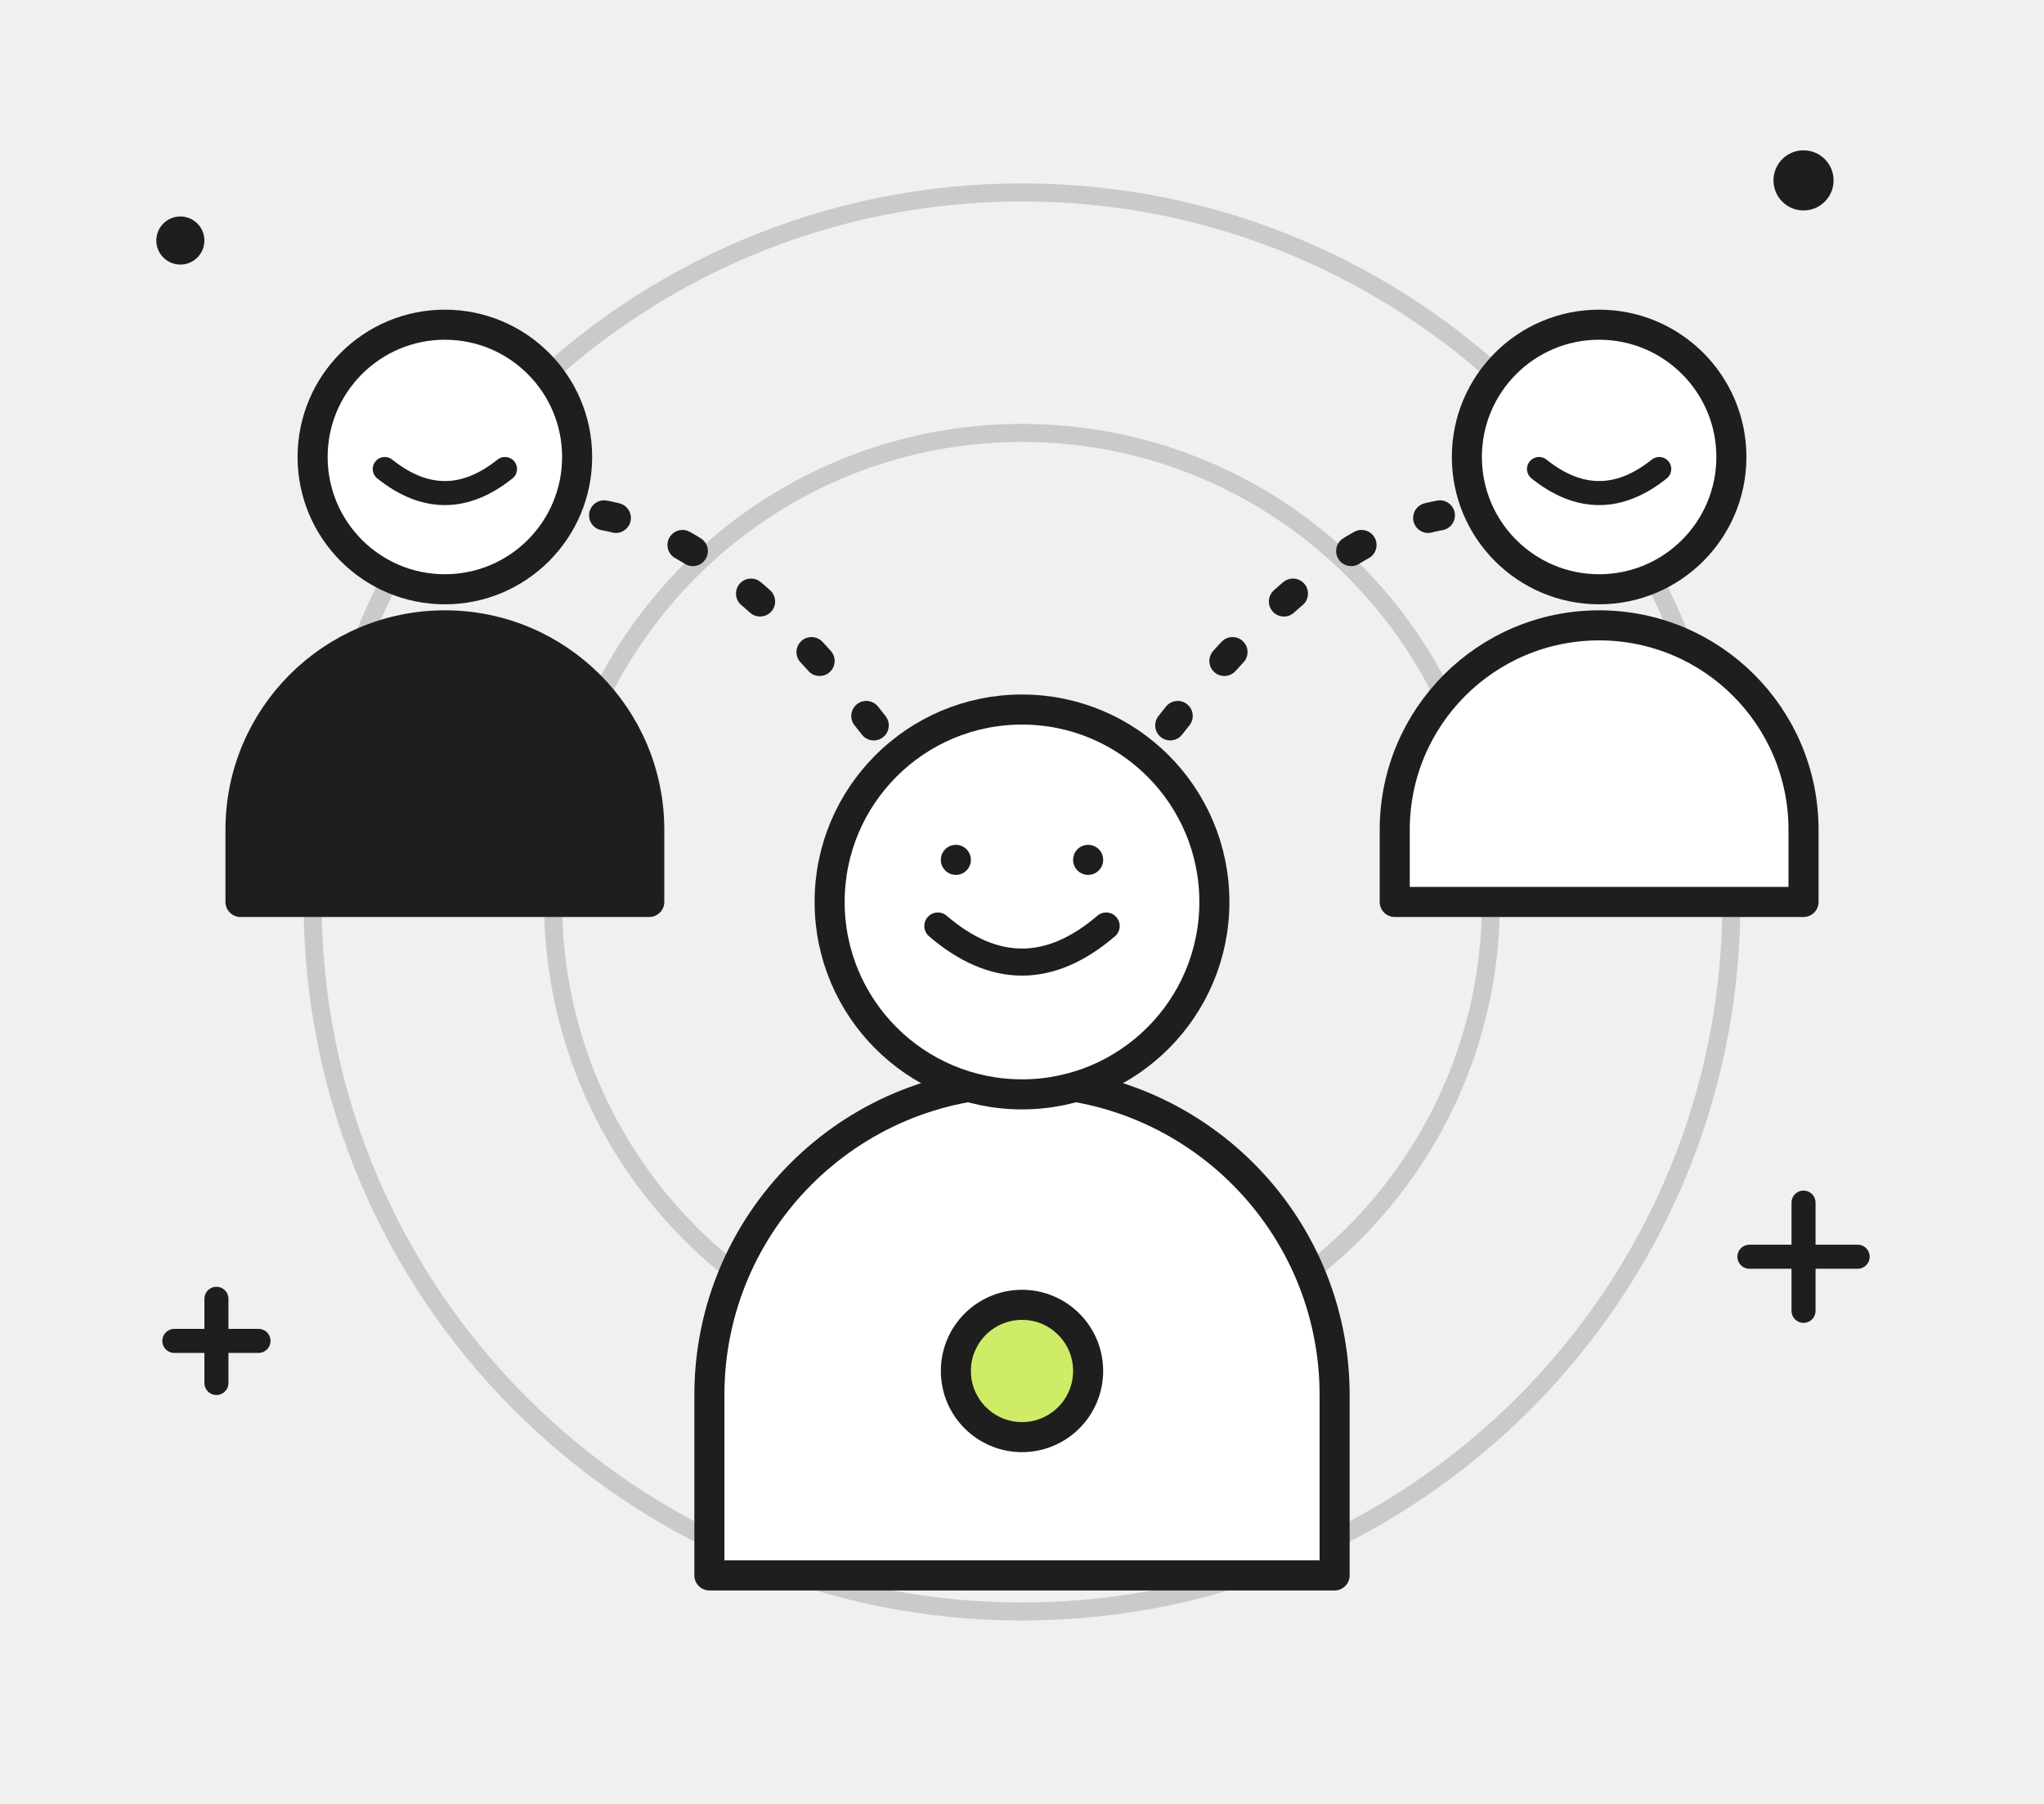
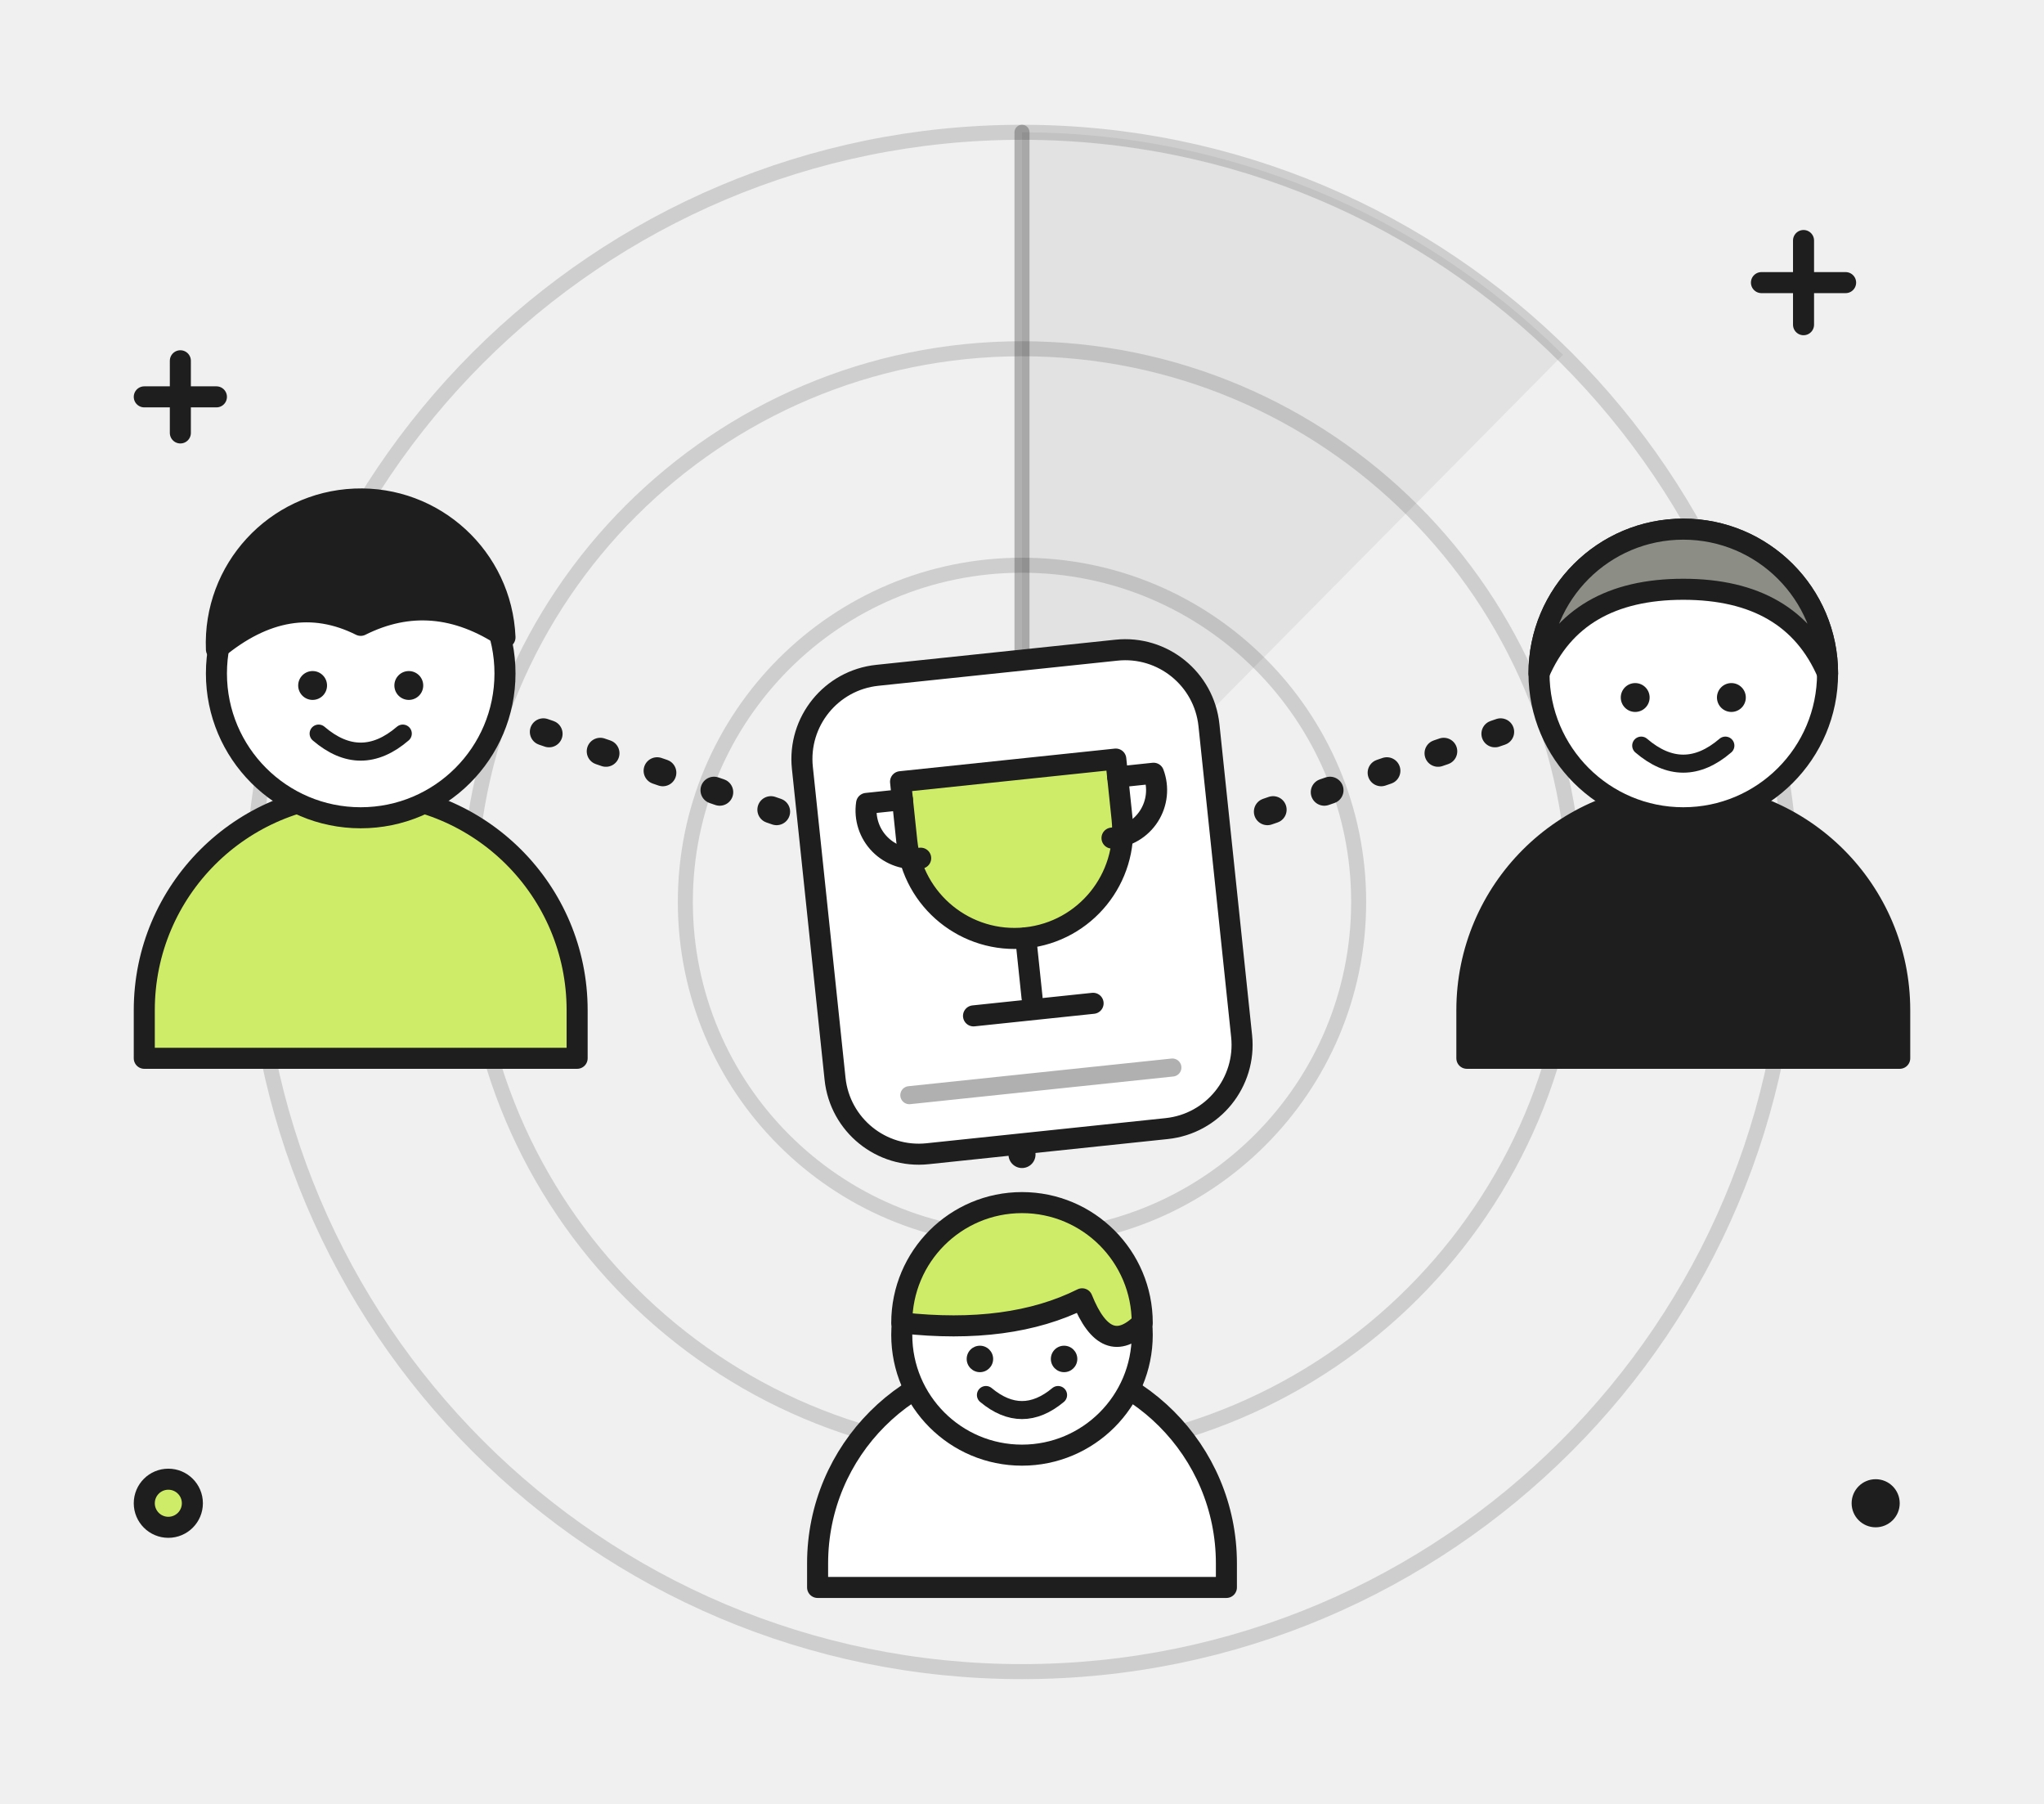
- <svg xmlns="http://www.w3.org/2000/svg" viewBox="0 0 340 300" width="340" height="300" fill="none" stroke="#1E1E1E" stroke-width="5" stroke-linecap="round" stroke-linejoin="round">
-   <path d="M74 92 C120 60 160 150 170 150" stroke-dasharray="2 12" />
-   <path d="M266 92 C220 60 180 150 170 150" stroke-dasharray="2 12" />
-   <circle cx="170" cy="150" r="118" stroke="#1E1E1E" stroke-opacity="0.18" stroke-width="3" />
-   <circle cx="170" cy="150" r="78" stroke="#1E1E1E" stroke-opacity="0.18" stroke-width="3" />
-   <g>
-     <path d="M40 150 v-12 a34 34 0 0 1 68 0 v12 z" fill="#1E1E1E" />
-     <circle cx="74" cy="76" r="22" fill="#FFFFFF" />
-     <path d="M64 78 q10 8 20 0" stroke-width="4" />
+ <svg xmlns="http://www.w3.org/2000/svg" viewBox="0 0 340 300" width="340" height="300" fill="none" stroke="#1E1E1E" stroke-width="3.5" stroke-linecap="round" stroke-linejoin="round" font-family="Urbanist, sans-serif">
+   <circle cx="170" cy="150" r="128" stroke-opacity=".16" stroke-width="2.5" />
+   <circle cx="170" cy="150" r="92" stroke-opacity=".16" stroke-width="2.5" />
+   <circle cx="170" cy="150" r="56" stroke-opacity=".16" stroke-width="2.5" />
+   <path d="M170 150 L170 22 A128 128 0 0 1 260 59 Z" fill="#1E1E1E" fill-opacity=".07" stroke="none" />
+   <path d="M170 150 L170 22" stroke-opacity=".3" stroke-width="2.5" />
+   <path d="M62 112 L138 138 M278 112 L202 138 M170 202 L170 192" stroke-dasharray="1 9" stroke-width="4.5" />
+   <g transform="rotate(-6 170 150)">
+     <rect x="136" y="110" width="68" height="80" rx="14" fill="#FFFFFF" />
+     <path d="M152 128h36v10a18 18 0 0 1-36 0z" fill="#CEEC68" />
+     <path d="M152 131h-6a8 8 0 0 0 8 10M188 131h6a8 8 0 0 1-8 10M170 156v10M160 168h20" />
+     <path d="M148 180h44" stroke-opacity=".35" stroke-width="3" />
  </g>
  <g>
-     <path d="M232 150 v-12 a34 34 0 0 1 68 0 v12 z" fill="#FFFFFF" />
-     <circle cx="266" cy="76" r="22" fill="#FFFFFF" />
-     <path d="M256 78 q10 8 20 0" stroke-width="4" />
+     <path d="M24 176 v-8 a36 36 0 0 1 72 0 v8 z" fill="#CEEC68" />
+     <circle cx="60" cy="112" r="24" fill="#FFFFFF" />
+     <path d="M36 108 a24 24 0 0 1 48 -2 q-12 -8 -24 -2 q-12 -6 -24 4z" fill="#1E1E1E" />
+     <circle cx="52" cy="114" r="2.4" fill="#1E1E1E" stroke="none" />
+     <circle cx="68" cy="114" r="2.4" fill="#1E1E1E" stroke="none" />
+     <path d="M53 122 q7 6 14 0" stroke-width="3" />
  </g>
  <g>
-     <path d="M118 262 v-30 a52 52 0 0 1 104 0 v30 z" fill="#FFFFFF" />
-     <circle cx="170" cy="228" r="11" fill="#CEEC68" />
-     <circle cx="170" cy="150" r="32" fill="#FFFFFF" />
-     <path d="M156 154 q14 12 28 0" stroke-width="4.5" />
-     <circle cx="159" cy="143" r="2.5" fill="#1E1E1E" stroke="none" />
-     <circle cx="181" cy="143" r="2.5" fill="#1E1E1E" stroke="none" />
+     <path d="M244 176 v-8 a36 36 0 0 1 72 0 v8 z" fill="#1E1E1E" />
+     <circle cx="280" cy="112" r="24" fill="#FFFFFF" />
+     <path d="M256 112 a24 24 0 0 1 48 0 q-6 -14 -24 -14 q-18 0 -24 14z" fill="#8C8D85" />
+     <circle cx="272" cy="116" r="2.4" fill="#1E1E1E" stroke="none" />
+     <circle cx="288" cy="116" r="2.4" fill="#1E1E1E" stroke="none" />
+     <path d="M273 124 q7 6 14 0" stroke-width="3" />
  </g>
-   <path d="M300 200 v18 M291 209 h18" stroke-width="4" />
-   <path d="M36 216 v14 M29 223 h14" stroke-width="4" />
-   <circle cx="300" cy="30" r="5" fill="#1E1E1E" stroke="none" />
-   <circle cx="30" cy="40" r="4" fill="#1E1E1E" stroke="none" />
+   <g>
+     <path d="M136 264 v-4 a34 34 0 0 1 68 0 v4 z" fill="#FFFFFF" />
+     <circle cx="170" cy="222" r="20" fill="#FFFFFF" />
+     <path d="M150 220 a20 20 0 0 1 40 0 q-6 6 -10 -4 q-12 6 -30 4z" fill="#CEEC68" />
+     <circle cx="163" cy="226" r="2.2" fill="#1E1E1E" stroke="none" />
+     <circle cx="177" cy="226" r="2.2" fill="#1E1E1E" stroke="none" />
+     <path d="M164 232 q6 5 12 0" stroke-width="3" />
+   </g>
+   <path d="M300 40 v14 M293 47 h14" stroke-width="3.5" />
+   <path d="M30 60 v12 M24 66 h12" stroke-width="3.5" />
+   <circle cx="312" cy="250" r="4" fill="#1E1E1E" stroke="none" />
+   <circle cx="28" cy="250" r="4" fill="#CEEC68" />
</svg>
